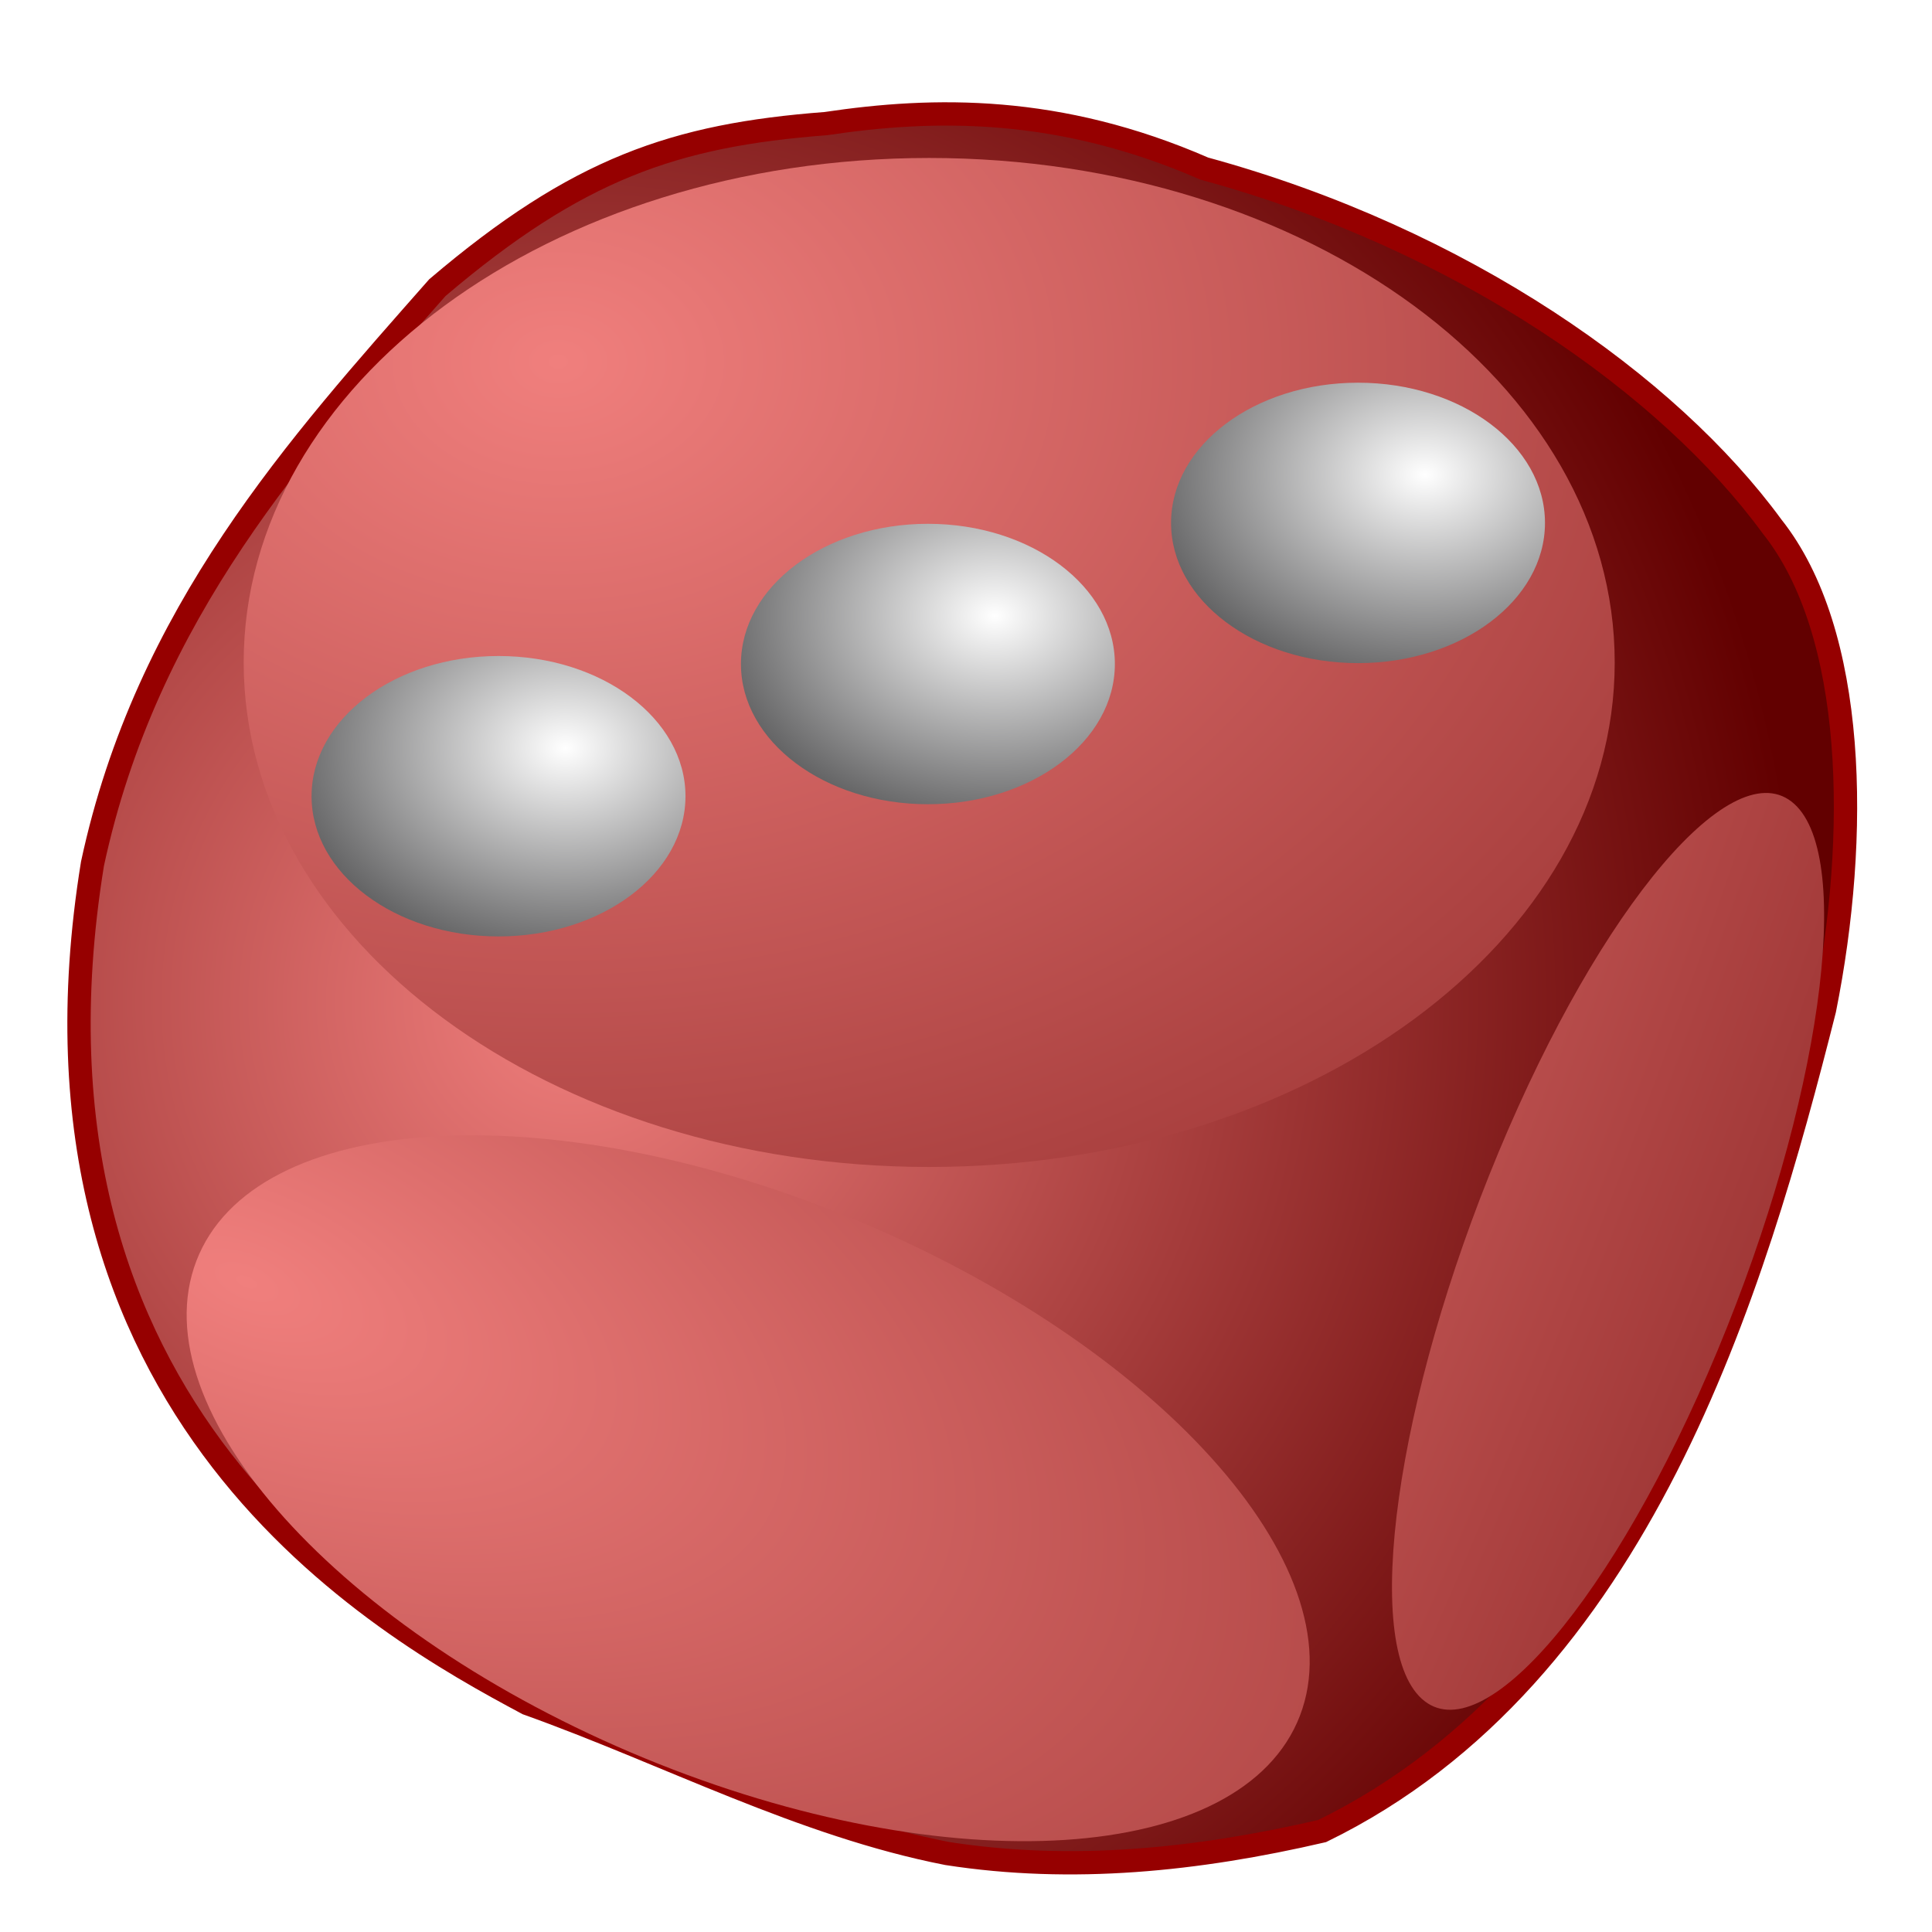
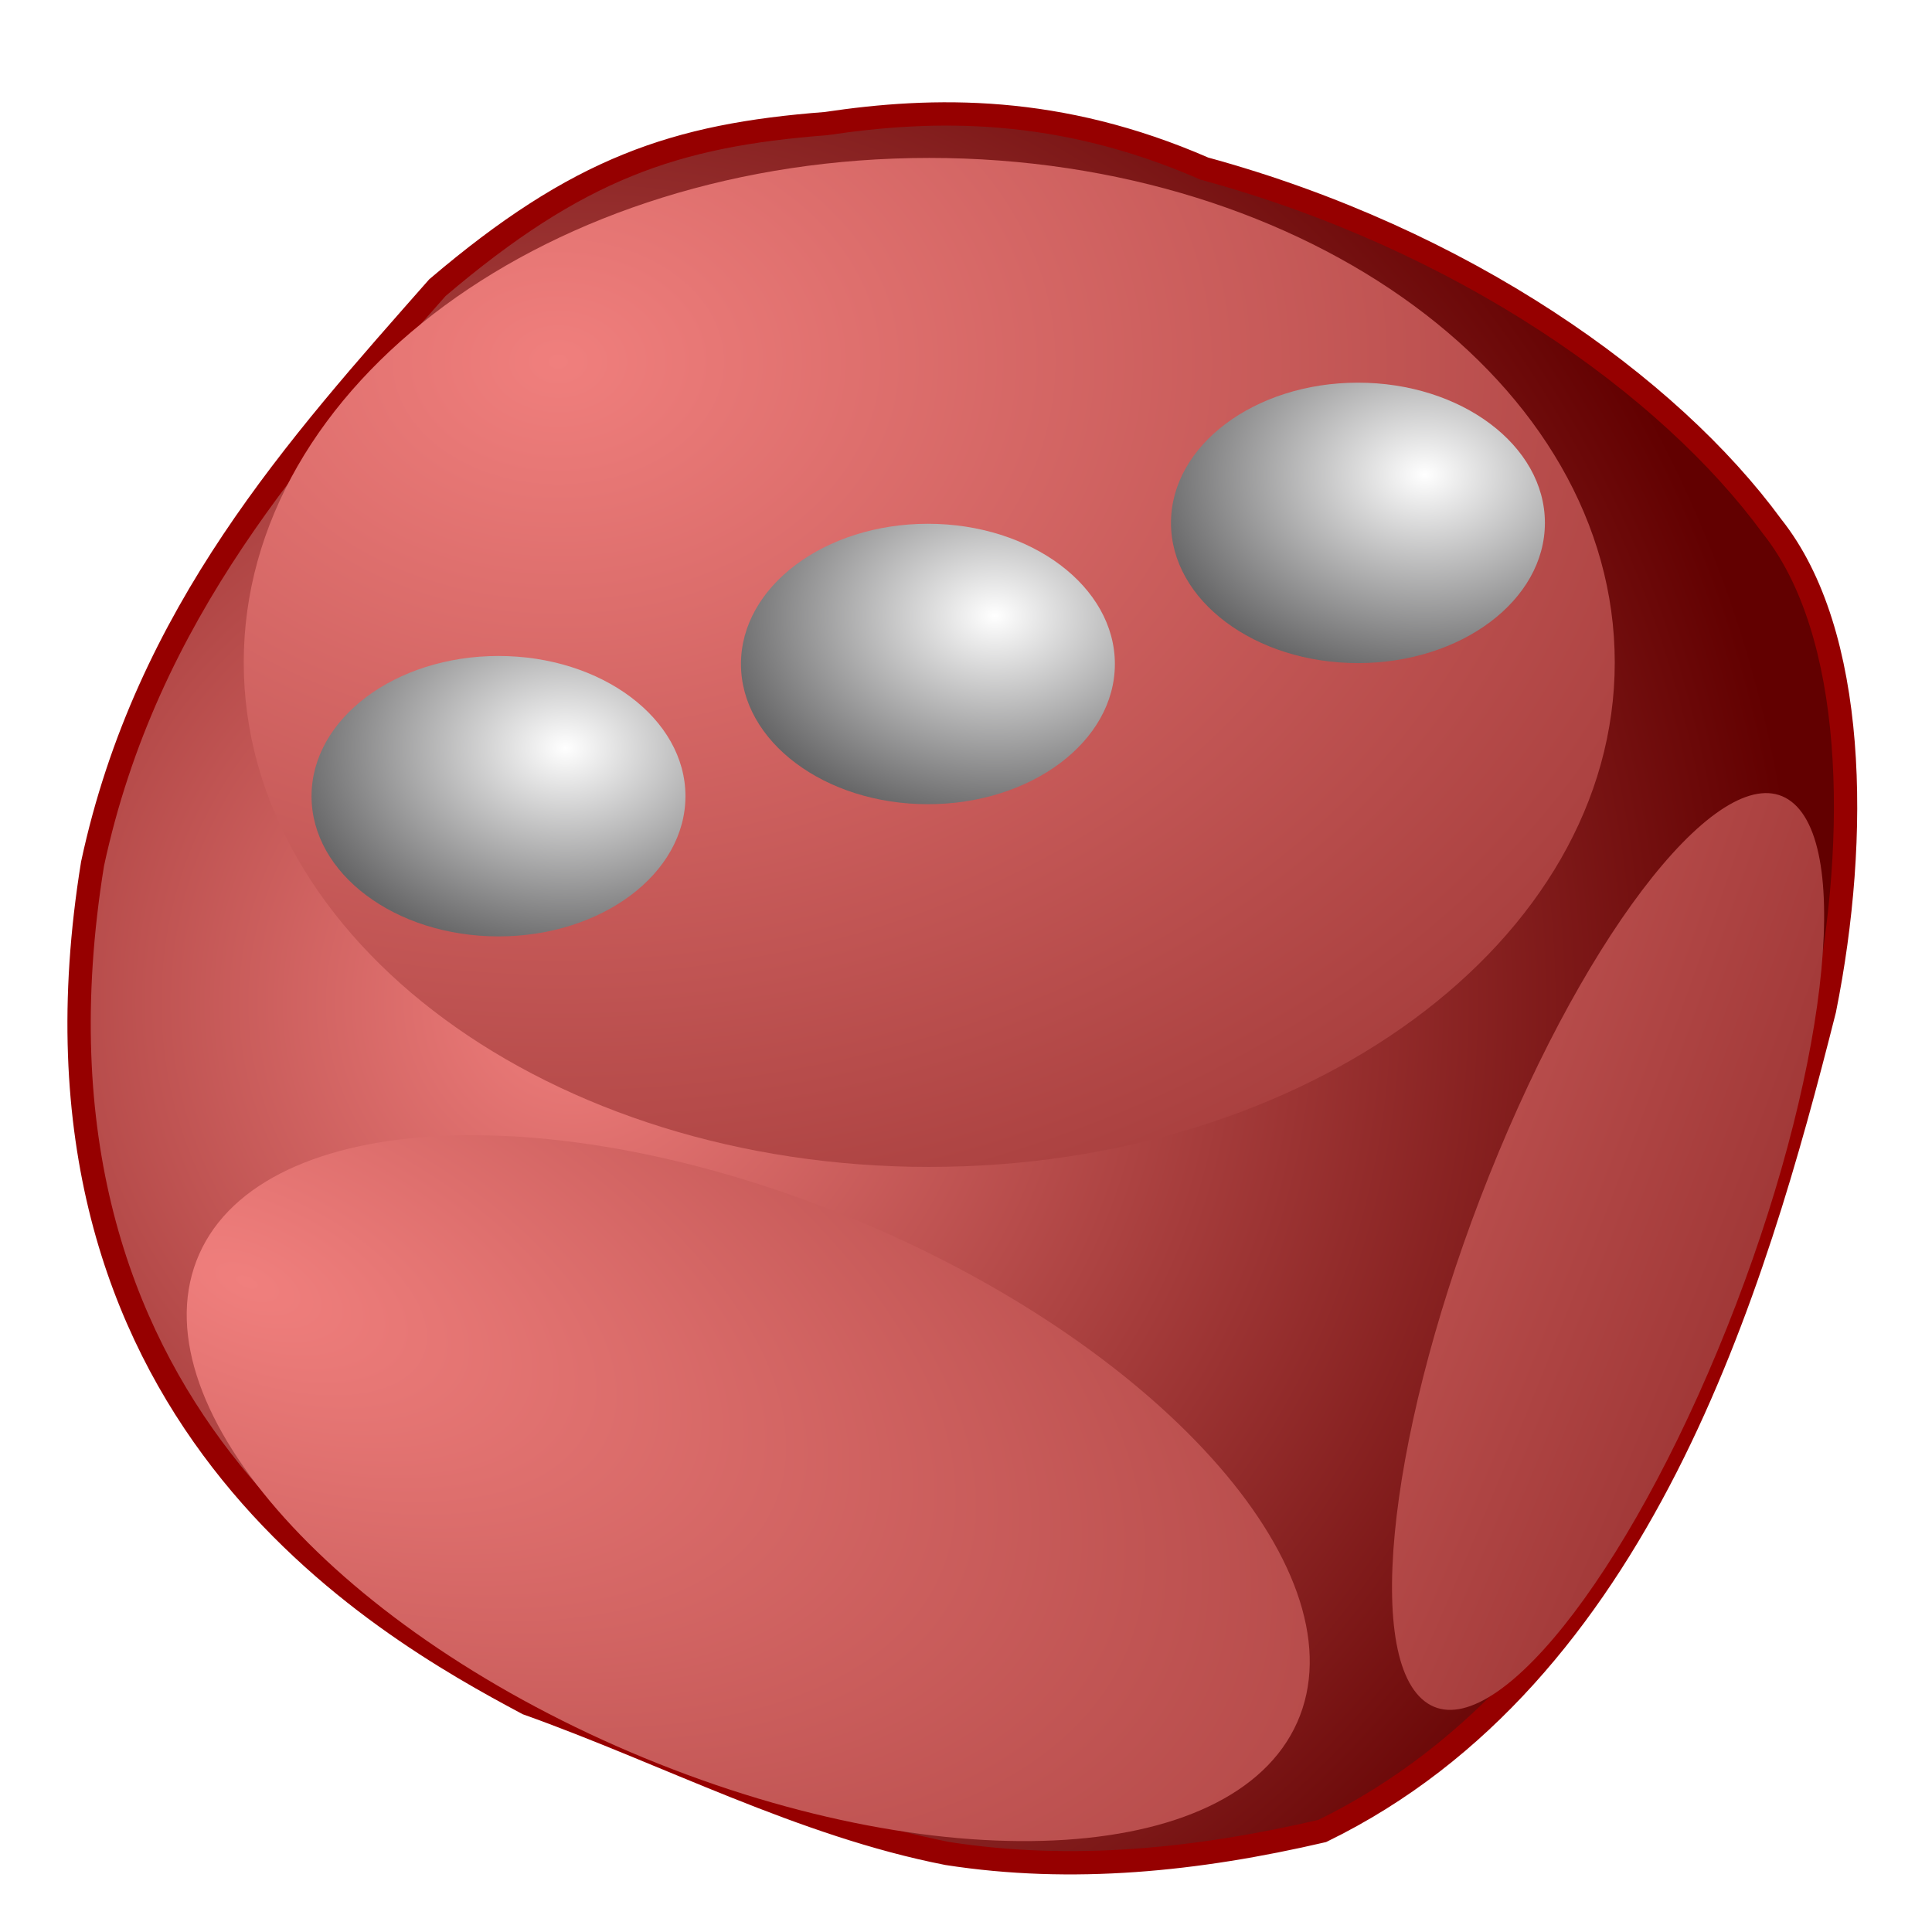
- <svg xmlns="http://www.w3.org/2000/svg" xmlns:xlink="http://www.w3.org/1999/xlink" id="svg559" height="80" width="80" version="1.0" y="0" x="0">
+ <svg xmlns="http://www.w3.org/2000/svg" xmlns:xlink="http://www.w3.org/1999/xlink" version="1.0" x="0" y="0" width="80" height="80" id="svg559">
  <defs id="defs561">
+     <linearGradient id="linearGradient579">
+       <stop style="stop-color:#ffffff;stop-opacity:1;" offset="0" id="stop580" />
+       <stop style="stop-color:#656566;stop-opacity:1;" offset="1" id="stop581" />
+     </linearGradient>
    <linearGradient id="linearGradient564">
-       <stop id="stop565" stop-color="#f07f7d" offset="0" />
-       <stop id="stop566" stop-color="#620000" offset="1" />
+       <stop style="stop-color:#f07f7d;stop-opacity:1;" offset="0" id="stop565" />
+       <stop style="stop-color:#620000;stop-opacity:1;" offset="1" id="stop566" />
    </linearGradient>
-     <radialGradient id="radialGradient568" xlink:href="#linearGradient564" cy=".508" cx=".277" r=".704" />
-     <radialGradient id="radialGradient570" xlink:href="#linearGradient564" cy=".203" cx=".229" r="1.809" />
-     <radialGradient id="radialGradient572" xlink:href="#linearGradient564" cy=".497" cx=".043" r="2.404" />
-     <radialGradient id="radialGradient574" xlink:href="#linearGradient564" cy="-2.547" cx=".232" r="6.407" />
-     <radialGradient id="radialGradient582" cy=".328" cx=".678" r=".743">
-       <stop id="stop580" stop-color="#fff" offset="0" />
-       <stop id="stop581" stop-color="#656566" offset="1" />
-     </radialGradient>
+     <linearGradient x1="0.302" y1="0.617" x2="0.888" y2="0.602" id="linearGradient567" xlink:href="#linearGradient579" />
+     <radialGradient cx="0.277" cy="0.508" r="0.704" fx="0.277" fy="0.508" id="radialGradient568" xlink:href="#linearGradient564" />
+     <radialGradient cx="0.229" cy="0.203" r="1.809" fx="0.229" fy="0.203" id="radialGradient570" xlink:href="#linearGradient564" />
+     <radialGradient cx="4.327909e-2" cy="0.497" r="2.403" fx="4.327909e-2" fy="0.497" id="radialGradient572" xlink:href="#linearGradient564" />
+     <radialGradient cx="0.232" cy="-2.547" r="6.407" fx="0.232" fy="-2.547" id="radialGradient574" xlink:href="#linearGradient564" />
+     <radialGradient cx="0.678" cy="0.328" r="0.743" fx="0.678" fy="0.328" id="radialGradient582" xlink:href="#linearGradient579" />
  </defs>
  <g id="g1016">
-     <path id="path572" d="m360.47 51.125c-16.19 1.24-26.61 4.791-41.65 17.585-14.93 16.948-31.2 34.85-36.98 61.77-9.57 58.93 30.96 81.67 46.63 90.04 15 5.36 29.43 13.03 45.01 16.08 13.4 2.08 26.8 0.7 40.2-2.41 34.13-16.65 46.3-58.13 53.86-88.06 3.73-18.58 3.45-40.42-5.63-51.821-11.04-15.098-33.07-30.773-60.87-38.361-15.61-6.807-28.98-6.556-40.57-4.823z" transform="matrix(.38621 0 0 .38621 -105.02 -14.627)" stroke="#960000" stroke-width="2.5" fill="url(#radialGradient568)" />
-     <ellipse id="path569" fill-rule="evenodd" rx="65.146" ry="46.772" transform="matrix(.43572 0 0 .44664 -21.932 -18.827)" cy="103.57" cx="138.64" fill="url(#radialGradient570)" />
-     <ellipse id="path571" fill-rule="evenodd" rx="60.135" ry="28.397" transform="matrix(.37994 .15658 -.15114 .39361 -81.124 -67.585)" cy="182.08" cx="367.49" fill="url(#radialGradient572)" />
-     <ellipse id="path573" fill-rule="evenodd" rx="60.135" ry="21.715" transform="matrix(.12826 -.30808 .20865 .18938 -34.502 164.28)" cy="188.76" cx="481.08" fill="url(#radialGradient574)" />
-     <ellipse id="path575" fill-rule="evenodd" rx="16.704" ry="13.363" transform="matrix(.46346 0 0 .43448 -117.18 -26.249)" cy="110.25" cx="374.17" fill="url(#radialGradient582)" />
-     <ellipse id="ellipse588" fill-rule="evenodd" rx="16.704" ry="13.363" transform="matrix(.46346 0 0 .43448 -152.77 -14.932)" cy="110.25" cx="374.17" fill="url(#radialGradient582)" />
-     <ellipse id="ellipse602" fill-rule="evenodd" rx="16.704" ry="13.363" transform="matrix(.46346 0 0 .43448 -134.99 -20.406)" cy="110.25" cx="374.17" fill="url(#radialGradient582)" />
+     <path d="M 360.472 51.125 C 344.277 52.365 333.859 55.916 318.819 68.71 C 303.89 85.658 287.618 103.557 281.841 130.484 C 272.27 189.413 312.799 212.153 328.466 220.519 C 343.472 225.878 357.9 233.548 373.484 236.597 C 386.882 238.681 400.28 237.3 413.678 234.185 C 447.808 217.544 459.984 176.062 467.539 146.134 C 471.273 127.553 470.988 105.713 461.911 94.309 C 450.865 79.211 428.842 63.536 401.042 55.948 C 385.435 49.141 372.06 49.392 360.472 51.125 z " transform="matrix(0.386209,0,0,0.386209,-105.017,-14.62676)" style="fill:url(#radialGradient568);stroke:#960000;stroke-width:2.5;" id="path572" />
+     <ellipse cx="138.644" cy="103.566" rx="65.146" ry="46.772" transform="matrix(0.435723,0,0,0.446636,-21.93232,-18.82671)" style="fill:url(#radialGradient570);fill-rule:evenodd;" id="path569" />
+     <ellipse cx="367.492" cy="182.075" rx="60.135" ry="28.397" transform="matrix(0.379942,0.156575,-0.151138,0.393608,-81.12441,-67.58463)" style="fill:url(#radialGradient572);fill-rule:evenodd;" id="path571" />
+     <ellipse cx="481.08" cy="188.757" rx="60.135" ry="21.715" transform="matrix(0.128262,-0.308075,0.208654,0.189377,-34.50172,164.2841)" style="fill:url(#radialGradient574);fill-rule:evenodd;" id="path573" />
+     <ellipse cx="374.173" cy="110.247" rx="16.704" ry="13.363" transform="matrix(0.463455,0,0,0.434484,-117.1827,-26.24901)" style="fill:url(#radialGradient582);fill-rule:evenodd;" id="path575" />
+     <ellipse cx="374.173" cy="110.247" rx="16.704" ry="13.363" transform="matrix(0.463455,0,0,0.434484,-152.7707,-14.93248)" style="fill:url(#radialGradient582);fill-rule:evenodd;" id="ellipse588" />
+     <ellipse cx="374.173" cy="110.247" rx="16.704" ry="13.363" transform="matrix(0.463455,0,0,0.434484,-134.989,-20.40632)" style="fill:url(#radialGradient582);fill-rule:evenodd;" id="ellipse602" />
  </g>
</svg>
